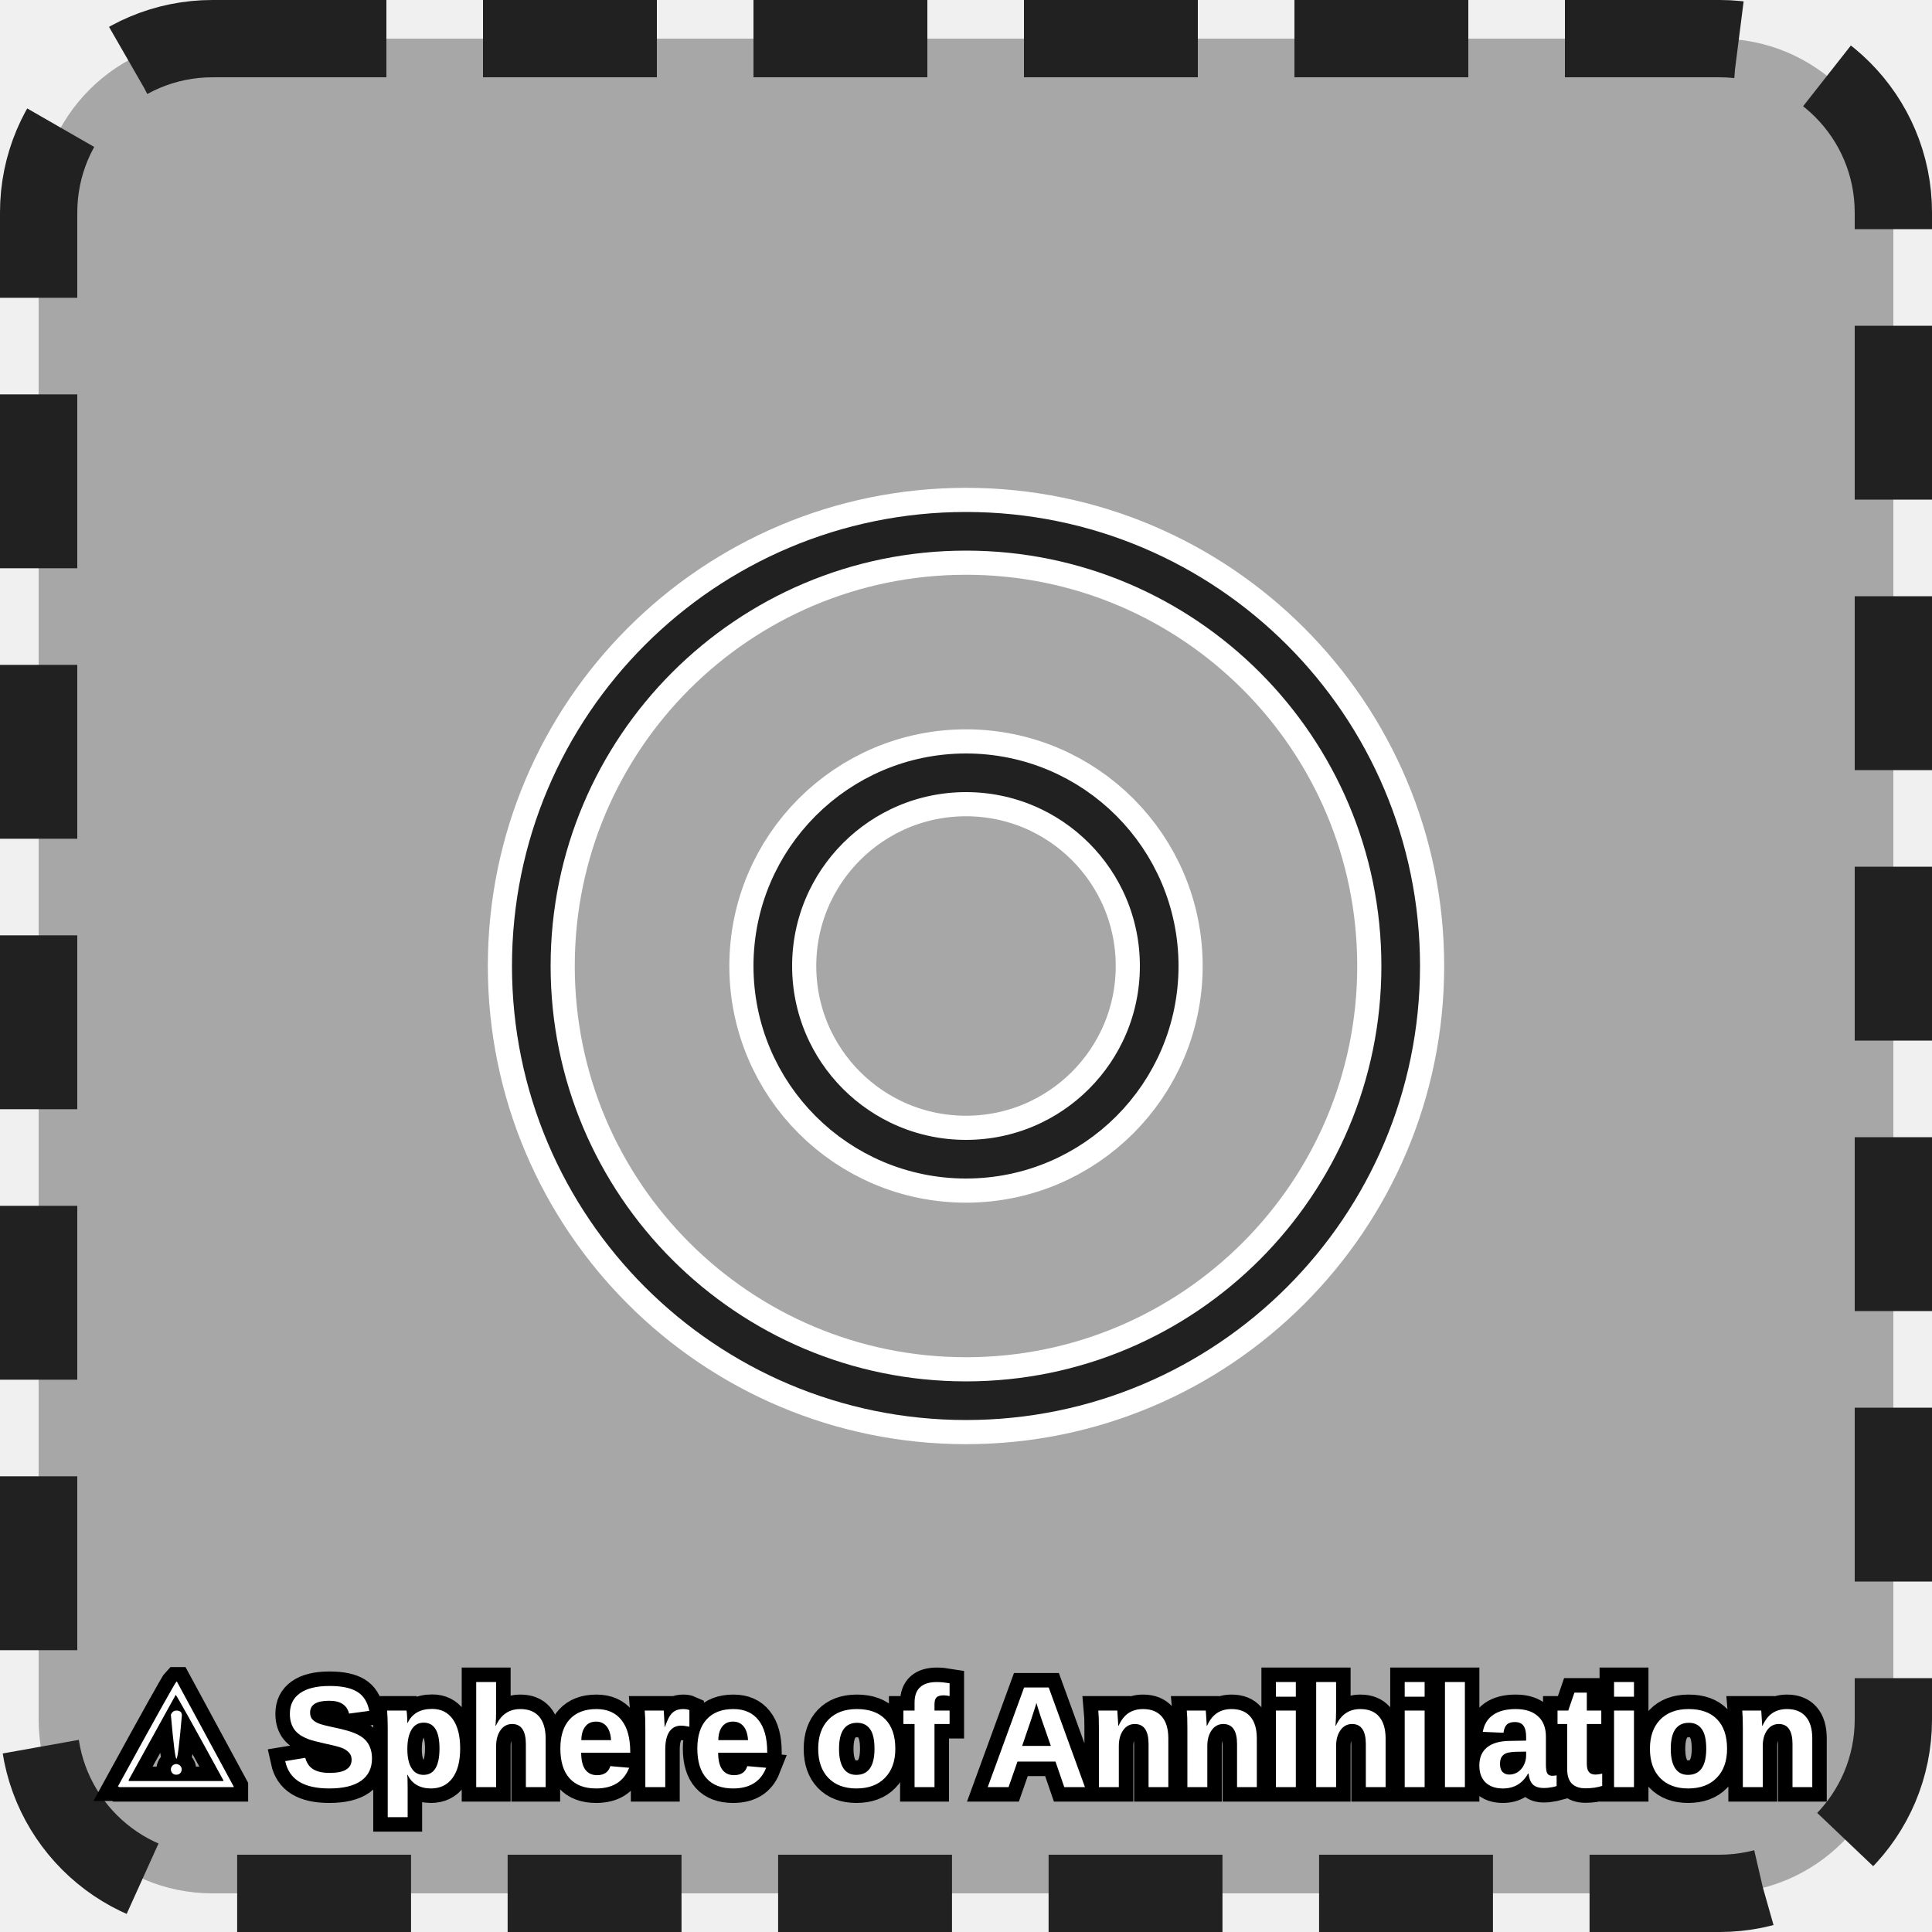
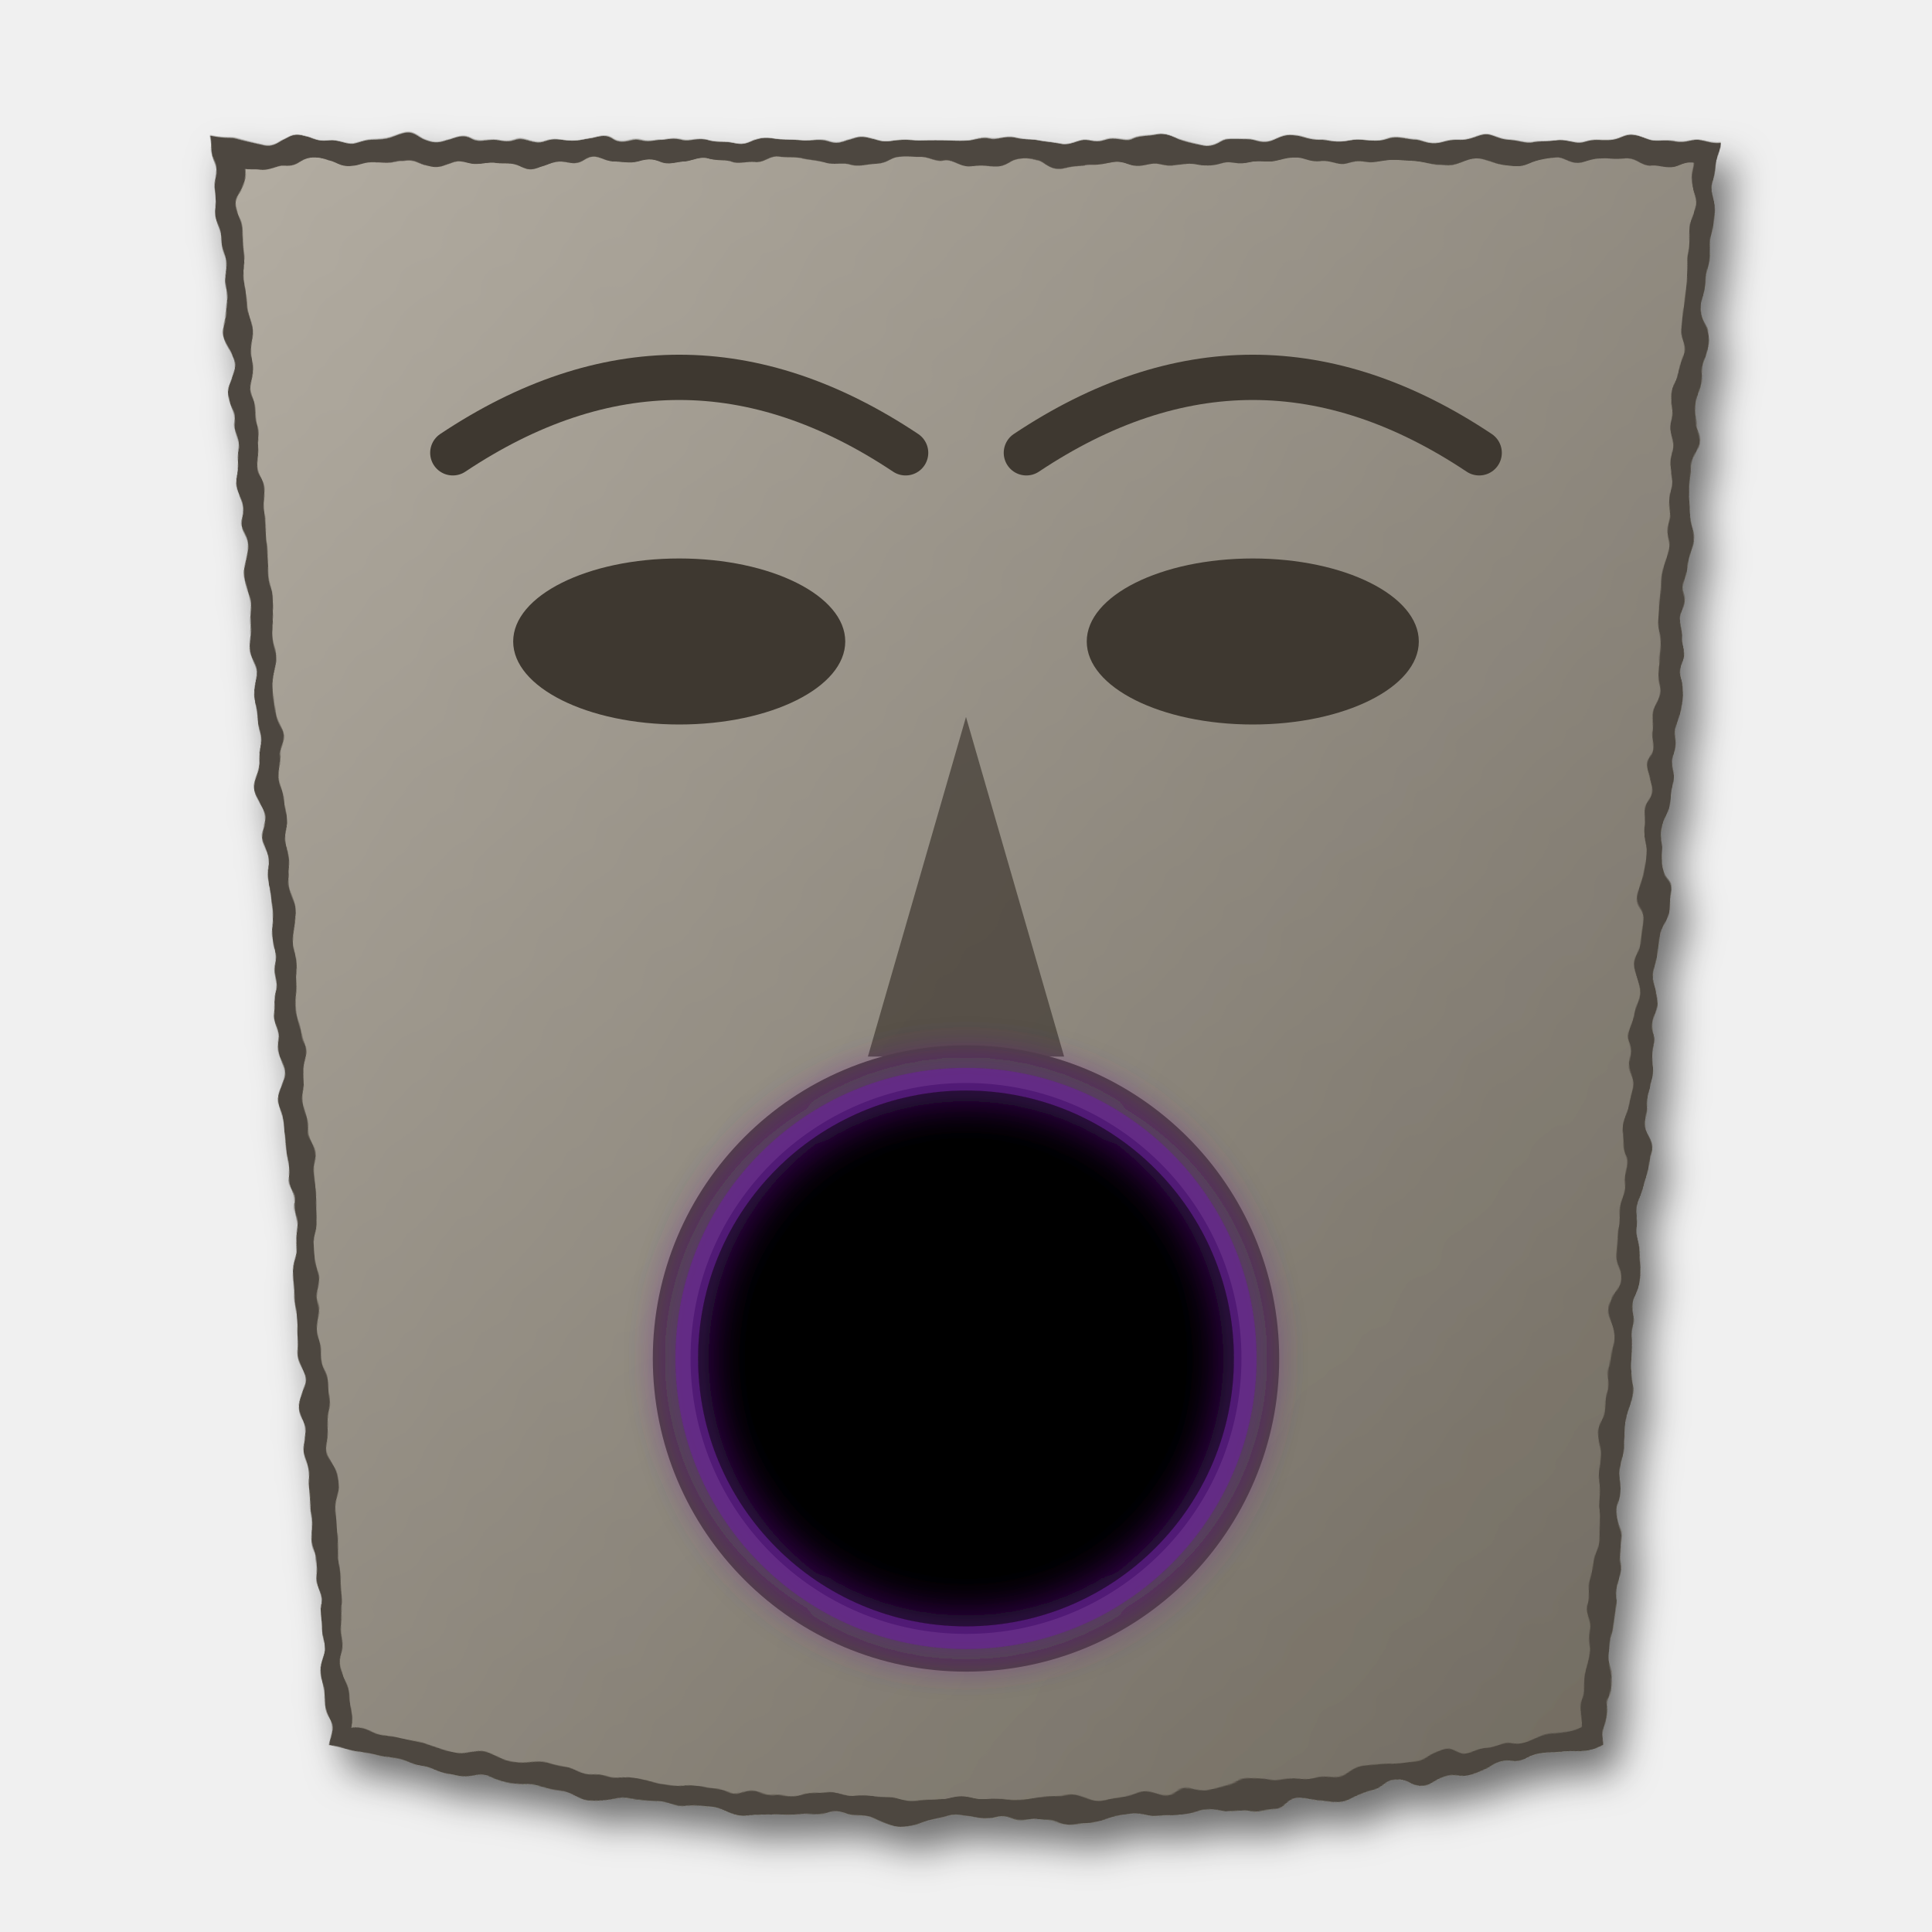
- <svg xmlns="http://www.w3.org/2000/svg" width="200" height="200" viewBox="0 0 200 200">
-   <rect x="4" y="4" width="192" height="192" rx="18" fill="#212121" fill-opacity="0.35" stroke="#212121" stroke-width="8" stroke-dasharray="18 10" />
-   <path d="M100 100 m-45 0 a45 45 0 1 0 90 0 a45 45 0 1 0-90 0 M100 100 m-20 0 a20 20 0 1 0 40 0 a20 20 0 1 0-40 0" fill="none" stroke="#ffffff" stroke-width="9" stroke-linecap="round" stroke-linejoin="round" />
-   <path d="M100 100 m-45 0 a45 45 0 1 0 90 0 a45 45 0 1 0-90 0 M100 100 m-20 0 a20 20 0 1 0 40 0 a20 20 0 1 0-40 0" fill="none" stroke="#212121" stroke-width="4" stroke-linecap="round" stroke-linejoin="round" />
-   <text x="100" y="185" font-family="Arial, Helvetica, sans-serif" font-size="15" font-weight="700" fill="#ffffff" stroke="#000000" stroke-width="3" paint-order="stroke" text-anchor="middle">⚠ Sphere of Annihilation</text>
+ <svg xmlns="http://www.w3.org/2000/svg" width="512" height="512" viewBox="0 0 512 512">
+   <defs>
+     <radialGradient id="hole" cx="50%" cy="50%" r="60%">
+       <stop offset="0" stop-color="#050404" />
+       <stop offset="0.6" stop-color="#110d0b" />
+       <stop offset="1" stop-color="#2c241e" />
+     </radialGradient>
+     <linearGradient id="iron" x1="0" y1="0" x2="1" y2="1">
+       <stop offset="0" stop-color="#9aa3ab" />
+       <stop offset="0.45" stop-color="#5b636b" />
+       <stop offset="1" stop-color="#2a2f34" />
+     </linearGradient>
+     <linearGradient id="rust" x1="0" y1="0" x2="1" y2="1">
+       <stop offset="0" stop-color="#8f8a84" />
+       <stop offset="0.5" stop-color="#5e5048" />
+       <stop offset="1" stop-color="#3a2a22" />
+     </linearGradient>
+     <linearGradient id="wood" x1="0" y1="0" x2="0" y2="1">
+       <stop offset="0" stop-color="#a87444" />
+       <stop offset="1" stop-color="#6b4220" />
+     </linearGradient>
+     <linearGradient id="woodH" x1="0" y1="0" x2="1" y2="0">
+       <stop offset="0" stop-color="#a87444" />
+       <stop offset="1" stop-color="#6b4220" />
+     </linearGradient>
+     <linearGradient id="stone" x1="0" y1="0" x2="1" y2="1">
+       <stop offset="0" stop-color="#b3ada2" />
+       <stop offset="1" stop-color="#6f695f" />
+     </linearGradient>
+     <linearGradient id="slab" x1="0" y1="0" x2="1" y2="1">
+       <stop offset="0" stop-color="#a49d91" />
+       <stop offset="1" stop-color="#7b7469" />
+     </linearGradient>
+     <radialGradient id="ball" cx="35%" cy="32%" r="70%">
+       <stop offset="0" stop-color="#d8d2c6" />
+       <stop offset="0.5" stop-color="#8f887c" />
+       <stop offset="1" stop-color="#3b362f" />
+     </radialGradient>
+     <radialGradient id="steelBall" cx="35%" cy="30%" r="72%">
+       <stop offset="0" stop-color="#f4f7fa" />
+       <stop offset="0.35" stop-color="#9aa4ad" />
+       <stop offset="1" stop-color="#1e2328" />
+     </radialGradient>
+     <radialGradient id="spike" cx="40%" cy="38%" r="60%">
+       <stop offset="0" stop-color="#e6e2da" />
+       <stop offset="0.4" stop-color="#8c8478" />
+       <stop offset="1" stop-color="#2a2622" />
+     </radialGradient>
+     <radialGradient id="silver" cx="40%" cy="35%" r="70%">
+       <stop offset="0" stop-color="#ffffff" />
+       <stop offset="0.5" stop-color="#c3c9cf" />
+       <stop offset="1" stop-color="#6c747c" />
+     </radialGradient>
+     <radialGradient id="ruby" cx="40%" cy="35%" r="65%">
+       <stop offset="0" stop-color="#ff8a8a" />
+       <stop offset="1" stop-color="#8a0010" />
+     </radialGradient>
+     <filter id="rough" x="-10%" y="-10%" width="120%" height="120%">
+       <feTurbulence type="fractalNoise" baseFrequency="0.035" numOctaves="3" seed="7" />
+       <feDisplacementMap in="SourceGraphic" scale="14" />
+     </filter>
+     <filter id="rough2" x="-10%" y="-10%" width="120%" height="120%">
+       <feTurbulence type="fractalNoise" baseFrequency="0.08" numOctaves="2" seed="2" />
+       <feDisplacementMap in="SourceGraphic" scale="6" />
+     </filter>
+     <filter id="grain" x="0" y="0" width="100%" height="100%">
+       <feTurbulence type="fractalNoise" baseFrequency="0.9" numOctaves="2" seed="5" result="n" />
+       <feColorMatrix in="n" type="matrix" values="0 0 0 0 0  0 0 0 0 0  0 0 0 0 0  0 0 0 0.35 0" result="a" />
+       <feComposite in="a" in2="SourceGraphic" operator="in" result="g" />
+       <feMerge>
+         <feMergeNode in="SourceGraphic" />
+         <feMergeNode in="g" />
+       </feMerge>
+     </filter>
+     <filter id="shadow" x="-20%" y="-20%" width="140%" height="140%">
+       <feDropShadow dx="4" dy="6" stdDeviation="5" flood-color="#000" flood-opacity="0.55" />
+     </filter>
+     <filter id="glow" x="-50%" y="-50%" width="200%" height="200%">
+       <feGaussianBlur stdDeviation="6" result="b" />
+       <feMerge>
+         <feMergeNode in="b" />
+         <feMergeNode in="b" />
+         <feMergeNode in="SourceGraphic" />
+       </feMerge>
+     </filter>
+     <filter id="blur8">
+       <feGaussianBlur stdDeviation="8" />
+     </filter>
+     <filter id="blur3">
+       <feGaussianBlur stdDeviation="3" />
+     </filter>
+     <radialGradient id="fadeMask" cx="50%" cy="50%" r="50%">
+       <stop offset="0.55" stop-color="#fff" />
+       <stop offset="1" stop-color="#000" />
+     </radialGradient>
+     <mask id="fade">
+       <rect width="512" height="512" fill="url(#fadeMask)" />
+     </mask>
+   </defs>
+   <g filter="url(#shadow)">
+     <path d="M60 40 h392 l-30 420 q-166 40 -332 0Z" fill="url(#stone)" stroke="#4d473f" stroke-width="6" filter="url(#rough2)" />
+   </g>
+   <g fill="#3e3830">
+     <ellipse cx="180" cy="170" rx="44" ry="22" />
+     <ellipse cx="332" cy="170" rx="44" ry="22" />
+     <path d="M256 190 l-26 90 h52Z" opacity="0.7" />
+   </g>
+   <path d="M120 120 q60 -40 120 0 M272 120 q60 -40 120 0" stroke="#3e3830" stroke-width="12" fill="none" stroke-linecap="round" />
+   <circle cx="256" cy="360" r="78" fill="#000" stroke="#4d473f" stroke-width="10" />
+   <circle cx="256" cy="360" r="74" fill="none" stroke="#6a1b9a" stroke-opacity="0.6" stroke-width="6" filter="url(#glow)" />
</svg>
